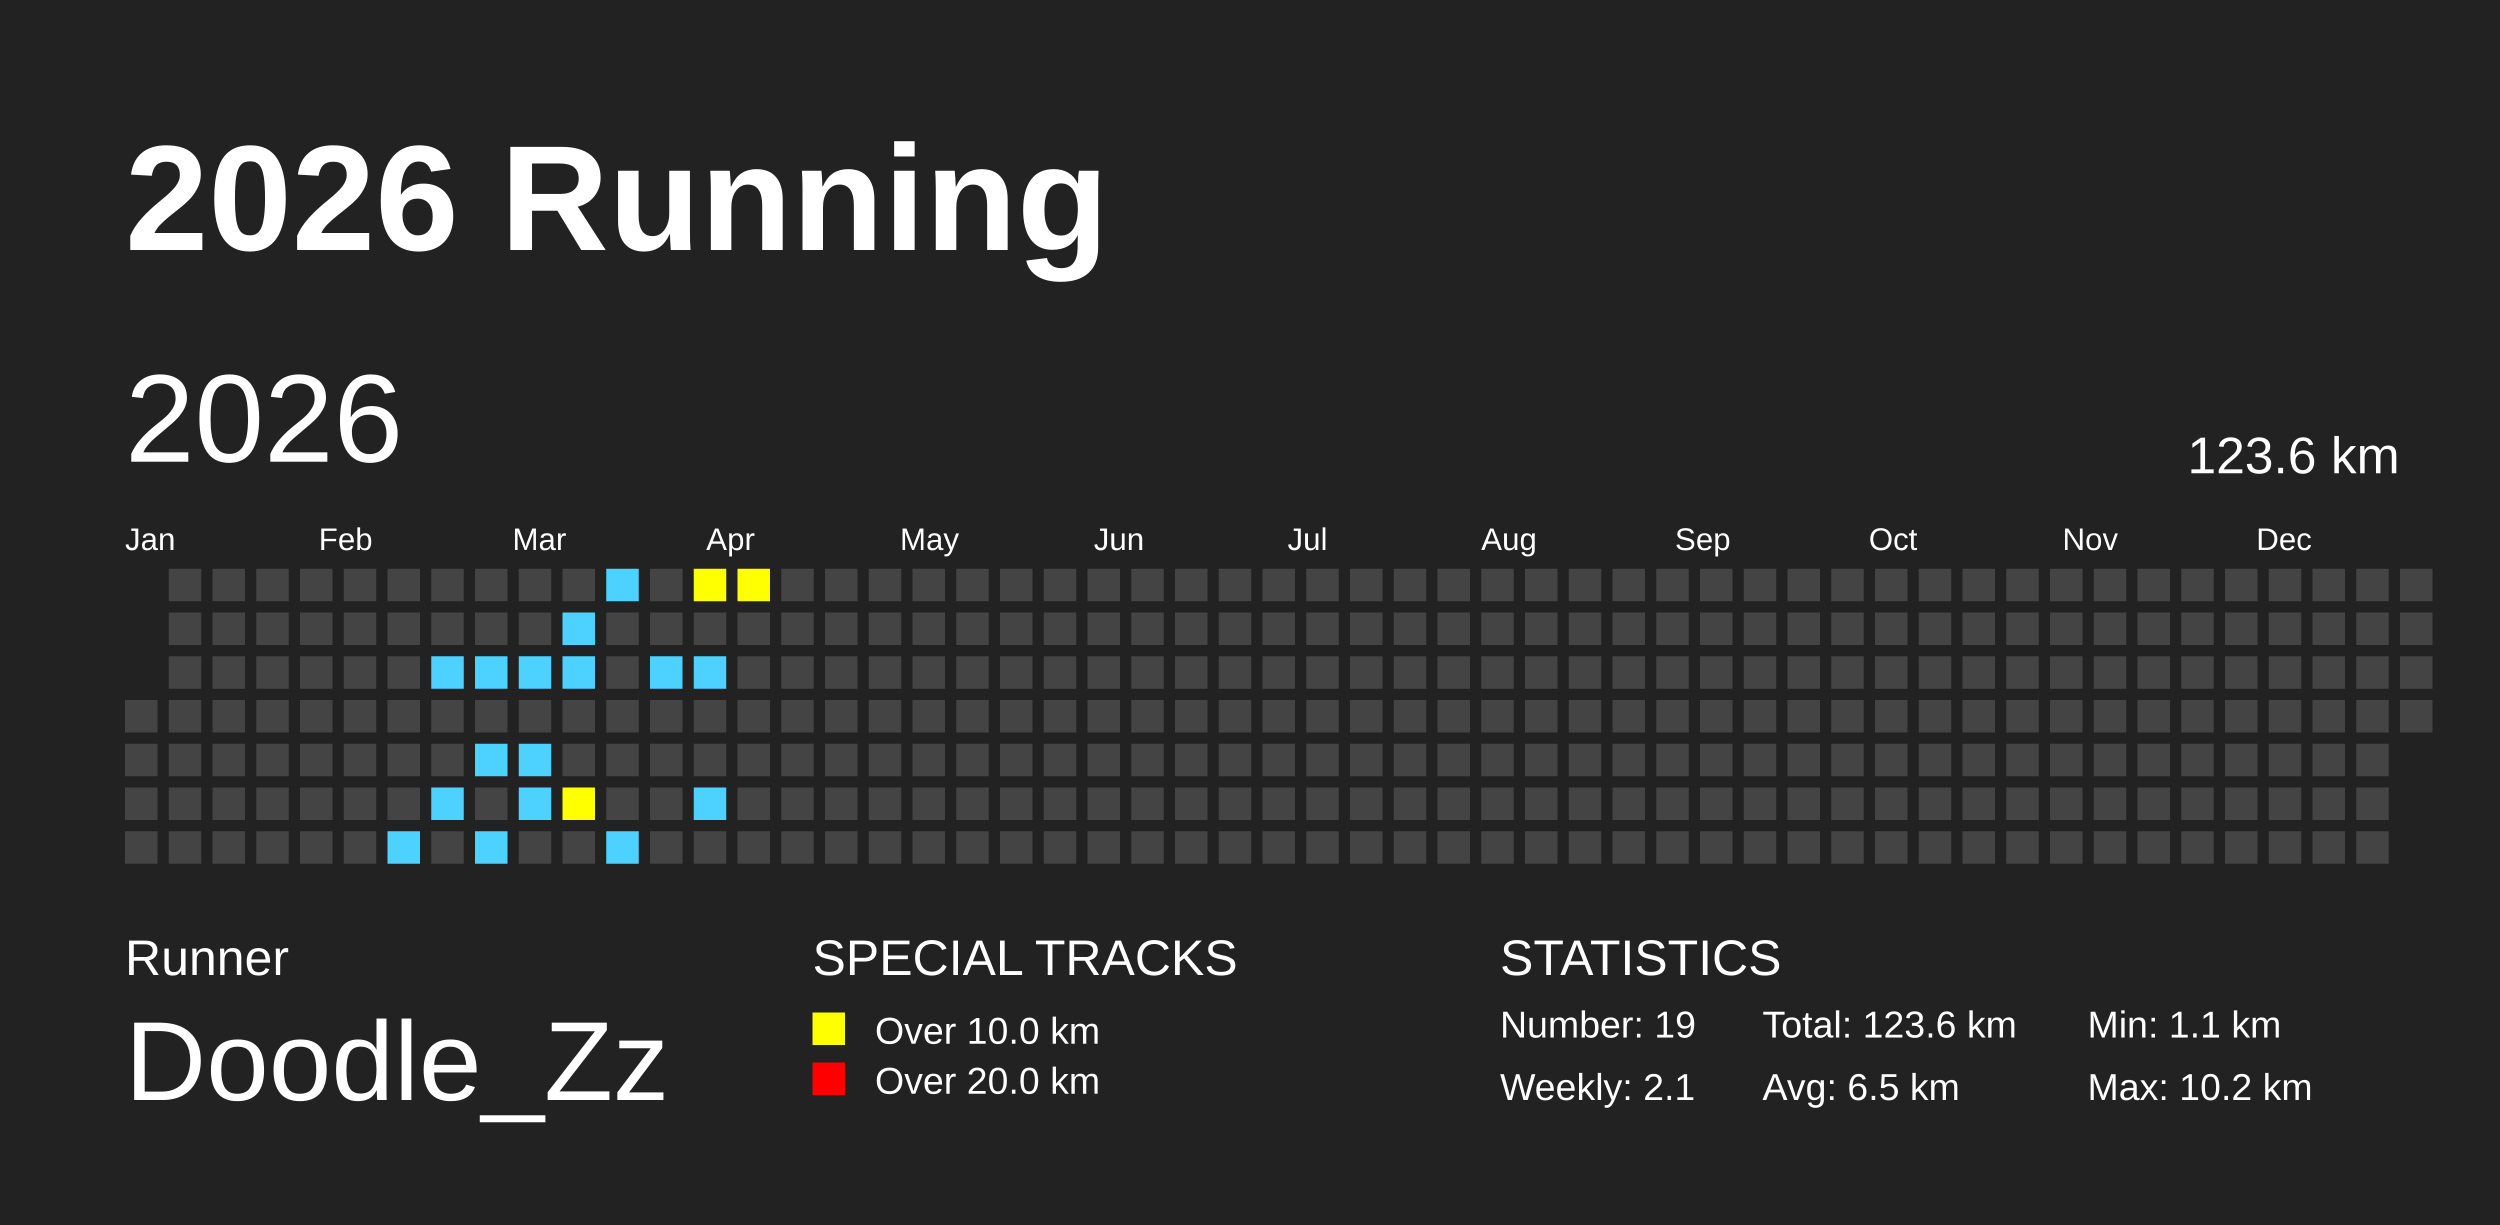
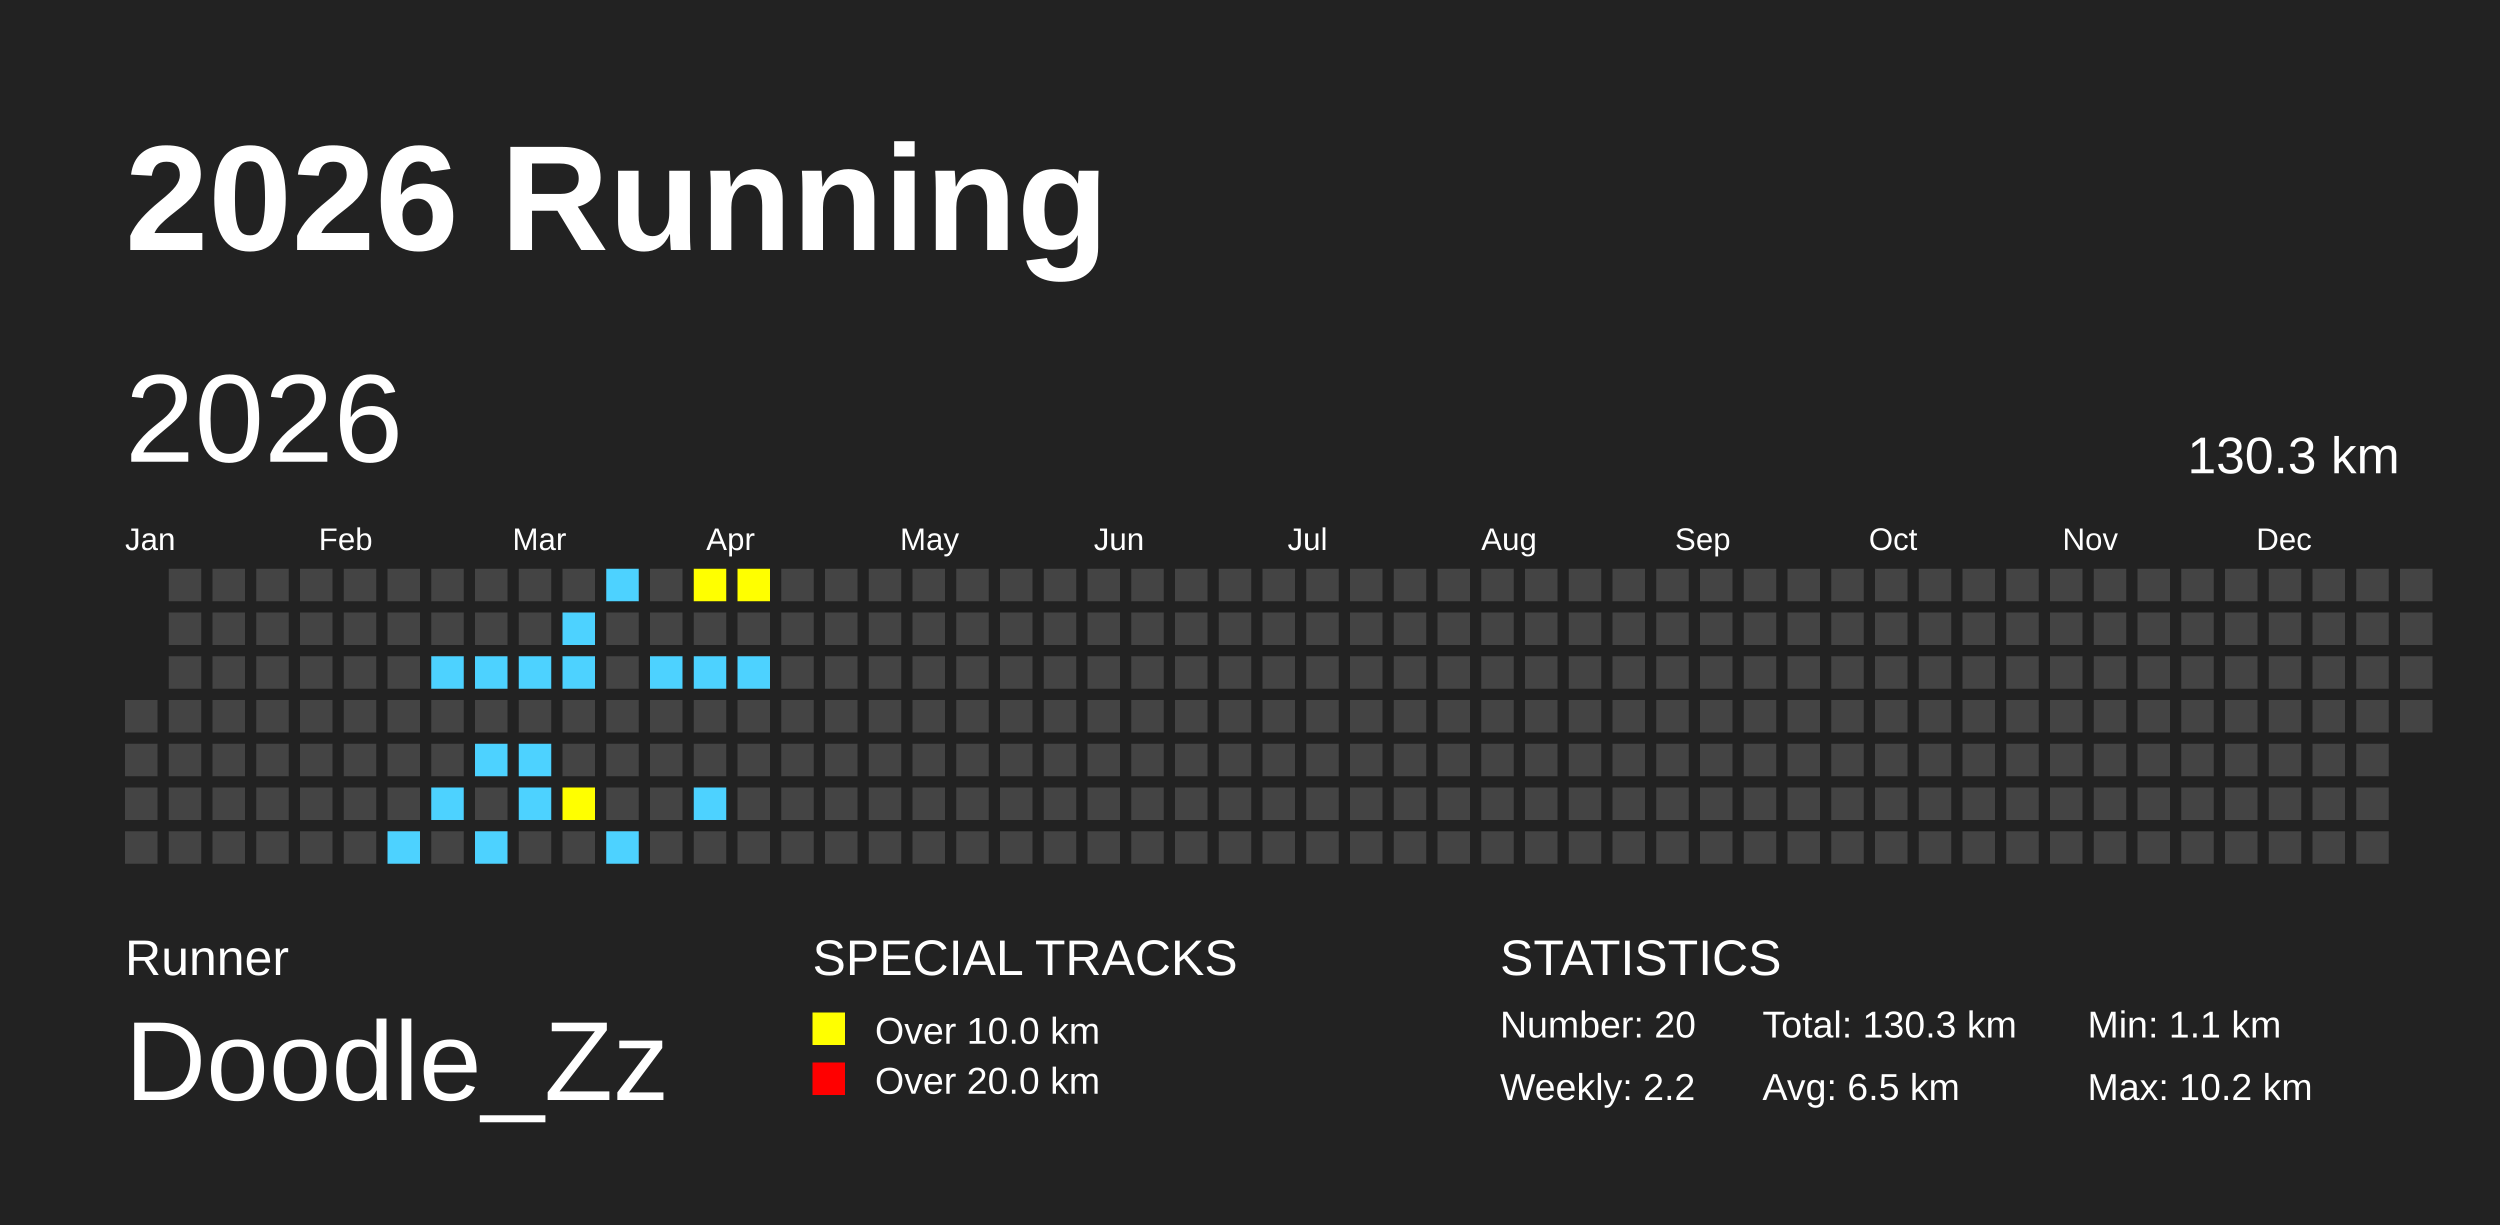
<svg xmlns="http://www.w3.org/2000/svg" baseProfile="full" height="98mm" version="1.1" viewBox="0,0,200,98" width="200mm">
  <defs />
  <rect fill="#222222" height="98" width="200" x="0" y="0" />
  <text fill="#FFFFFF" style="font-size:12px; font-family:Arial; font-weight:bold;" x="10" y="20">2026 Running</text>
  <text fill="#FFFFFF" style="font-size:4px; font-family:Arial" x="10" y="78">Runner</text>
  <text fill="#FFFFFF" style="font-size:9px; font-family:Arial" x="10" y="88">Doodle_Zz</text>
  <text fill="#FFFFFF" style="font-size:4px; font-family:Arial" x="65" y="78">SPECIAL TRACKS</text>
  <rect fill="yellow" height="2.6" width="2.6" x="65" y="81" />
  <text fill="#FFFFFF" style="font-size:3px; font-family:Arial" x="70" y="83.5">Over 10.0 km</text>
  <rect fill="red" height="2.6" width="2.6" x="65" y="85" />
  <text fill="#FFFFFF" style="font-size:3px; font-family:Arial" x="70" y="87.5">Over 20.0 km</text>
  <text fill="#FFFFFF" style="font-size:4px; font-family:Arial" x="120" y="78">STATISTICS</text>
-   <text fill="#FFFFFF" style="font-size:3px; font-family:Arial" x="120" y="83">Number: 19</text>
-   <text fill="#FFFFFF" style="font-size:3px; font-family:Arial" x="120" y="88">Weekly: 2.1</text>
-   <text fill="#FFFFFF" style="font-size:3px; font-family:Arial" x="141" y="83">Total: 123.6 km</text>
+   <text fill="#FFFFFF" style="font-size:3px; font-family:Arial" x="120" y="83">Number: 20</text>
+   <text fill="#FFFFFF" style="font-size:3px; font-family:Arial" x="120" y="88">Weekly: 2.2</text>
+   <text fill="#FFFFFF" style="font-size:3px; font-family:Arial" x="141" y="83">Total: 130.3 km</text>
  <text fill="#FFFFFF" style="font-size:3px; font-family:Arial" x="141" y="88">Avg: 6.5 km</text>
  <text fill="#FFFFFF" style="font-size:3px; font-family:Arial" x="167" y="83">Min: 1.1 km</text>
  <text fill="#FFFFFF" style="font-size:3px; font-family:Arial" x="167" y="88">Max: 10.2 km</text>
  <text dominant-baseline="hanging" fill="#FFFFFF" style="font-size:10.0px; font-family:Arial;" x="10" y="30">2026</text>
-   <text dominant-baseline="hanging" fill="#FFFFFF" style="font-size:4.125px; font-family:Arial;" x="175" y="35">123.6 km</text>
+   <text dominant-baseline="hanging" fill="#FFFFFF" style="font-size:4.125px; font-family:Arial;" x="175" y="35">130.3 km</text>
  <text fill="#FFFFFF" style="font-size:2.5px; font-family:Arial" x="10.0" y="44">Jan</text>
  <text fill="#FFFFFF" style="font-size:2.5px; font-family:Arial" x="25.5" y="44">Feb</text>
  <text fill="#FFFFFF" style="font-size:2.5px; font-family:Arial" x="41.0" y="44">Mar</text>
  <text fill="#FFFFFF" style="font-size:2.5px; font-family:Arial" x="56.5" y="44">Apr</text>
  <text fill="#FFFFFF" style="font-size:2.5px; font-family:Arial" x="72.0" y="44">May</text>
  <text fill="#FFFFFF" style="font-size:2.5px; font-family:Arial" x="87.5" y="44">Jun</text>
  <text fill="#FFFFFF" style="font-size:2.5px; font-family:Arial" x="103.0" y="44">Jul</text>
  <text fill="#FFFFFF" style="font-size:2.5px; font-family:Arial" x="118.5" y="44">Aug</text>
  <text fill="#FFFFFF" style="font-size:2.5px; font-family:Arial" x="134.0" y="44">Sep</text>
  <text fill="#FFFFFF" style="font-size:2.5px; font-family:Arial" x="149.5" y="44">Oct</text>
  <text fill="#FFFFFF" style="font-size:2.5px; font-family:Arial" x="165.0" y="44">Nov</text>
  <text fill="#FFFFFF" style="font-size:2.5px; font-family:Arial" x="180.5" y="44">Dec</text>
  <rect fill="#444444" height="2.6" width="2.6" x="10.0" y="56.0" />
  <rect fill="#444444" height="2.6" width="2.6" x="10.0" y="59.5" />
  <rect fill="#444444" height="2.6" width="2.6" x="10.0" y="63.0" />
  <rect fill="#444444" height="2.6" width="2.6" x="10.0" y="66.5" />
  <rect fill="#444444" height="2.6" width="2.6" x="13.5" y="45.5" />
  <rect fill="#444444" height="2.6" width="2.6" x="13.5" y="49.0" />
  <rect fill="#444444" height="2.6" width="2.6" x="13.5" y="52.5" />
  <rect fill="#444444" height="2.6" width="2.6" x="13.5" y="56.0" />
  <rect fill="#444444" height="2.6" width="2.6" x="13.5" y="59.5" />
  <rect fill="#444444" height="2.6" width="2.6" x="13.5" y="63.0" />
  <rect fill="#444444" height="2.6" width="2.6" x="13.5" y="66.5" />
  <rect fill="#444444" height="2.6" width="2.6" x="17.0" y="45.5" />
  <rect fill="#444444" height="2.6" width="2.6" x="17.0" y="49.0" />
  <rect fill="#444444" height="2.6" width="2.6" x="17.0" y="52.5" />
  <rect fill="#444444" height="2.6" width="2.6" x="17.0" y="56.0" />
  <rect fill="#444444" height="2.6" width="2.6" x="17.0" y="59.5" />
  <rect fill="#444444" height="2.6" width="2.6" x="17.0" y="63.0" />
  <rect fill="#444444" height="2.6" width="2.6" x="17.0" y="66.5" />
  <rect fill="#444444" height="2.6" width="2.6" x="20.5" y="45.5" />
  <rect fill="#444444" height="2.6" width="2.6" x="20.5" y="49.0" />
  <rect fill="#444444" height="2.6" width="2.6" x="20.5" y="52.5" />
  <rect fill="#444444" height="2.6" width="2.6" x="20.5" y="56.0" />
  <rect fill="#444444" height="2.6" width="2.6" x="20.5" y="59.5" />
  <rect fill="#444444" height="2.6" width="2.6" x="20.5" y="63.0" />
  <rect fill="#444444" height="2.6" width="2.6" x="20.5" y="66.5" />
  <rect fill="#444444" height="2.6" width="2.6" x="24.0" y="45.5" />
  <rect fill="#444444" height="2.6" width="2.6" x="24.0" y="49.0" />
  <rect fill="#444444" height="2.6" width="2.6" x="24.0" y="52.5" />
  <rect fill="#444444" height="2.6" width="2.6" x="24.0" y="56.0" />
  <rect fill="#444444" height="2.6" width="2.6" x="24.0" y="59.5" />
  <rect fill="#444444" height="2.6" width="2.6" x="24.0" y="63.0" />
  <rect fill="#444444" height="2.6" width="2.6" x="24.0" y="66.5" />
  <rect fill="#444444" height="2.6" width="2.6" x="27.5" y="45.5" />
  <rect fill="#444444" height="2.6" width="2.6" x="27.5" y="49.0" />
  <rect fill="#444444" height="2.6" width="2.6" x="27.5" y="52.5" />
  <rect fill="#444444" height="2.6" width="2.6" x="27.5" y="56.0" />
  <rect fill="#444444" height="2.6" width="2.6" x="27.5" y="59.5" />
  <rect fill="#444444" height="2.6" width="2.6" x="27.5" y="63.0" />
  <rect fill="#444444" height="2.6" width="2.6" x="27.5" y="66.5" />
  <rect fill="#444444" height="2.6" width="2.6" x="31.0" y="45.5" />
  <rect fill="#444444" height="2.6" width="2.6" x="31.0" y="49.0" />
  <rect fill="#444444" height="2.6" width="2.6" x="31.0" y="52.5" />
  <rect fill="#444444" height="2.6" width="2.6" x="31.0" y="56.0" />
  <rect fill="#444444" height="2.6" width="2.6" x="31.0" y="59.5" />
  <rect fill="#444444" height="2.6" width="2.6" x="31.0" y="63.0" />
  <rect fill="#4DD2FF" height="2.6" width="2.6" x="31.0" y="66.5" />
  <rect fill="#444444" height="2.6" width="2.6" x="34.5" y="45.5" />
  <rect fill="#444444" height="2.6" width="2.6" x="34.5" y="49.0" />
  <rect fill="#4DD2FF" height="2.6" width="2.6" x="34.5" y="52.5" />
  <rect fill="#444444" height="2.6" width="2.6" x="34.5" y="56.0" />
  <rect fill="#444444" height="2.6" width="2.6" x="34.5" y="59.5" />
  <rect fill="#4DD2FF" height="2.6" width="2.6" x="34.5" y="63.0" />
  <rect fill="#444444" height="2.6" width="2.6" x="34.5" y="66.5" />
  <rect fill="#444444" height="2.6" width="2.6" x="38.0" y="45.5" />
  <rect fill="#444444" height="2.6" width="2.6" x="38.0" y="49.0" />
  <rect fill="#4DD2FF" height="2.6" width="2.6" x="38.0" y="52.5" />
  <rect fill="#444444" height="2.6" width="2.6" x="38.0" y="56.0" />
  <rect fill="#4DD2FF" height="2.6" width="2.6" x="38.0" y="59.5" />
  <rect fill="#444444" height="2.6" width="2.6" x="38.0" y="63.0" />
  <rect fill="#4DD2FF" height="2.6" width="2.6" x="38.0" y="66.5" />
  <rect fill="#444444" height="2.6" width="2.6" x="41.5" y="45.5" />
  <rect fill="#444444" height="2.6" width="2.6" x="41.5" y="49.0" />
  <rect fill="#4DD2FF" height="2.6" width="2.6" x="41.5" y="52.5" />
  <rect fill="#444444" height="2.6" width="2.6" x="41.5" y="56.0" />
  <rect fill="#4DD2FF" height="2.6" width="2.6" x="41.5" y="59.5" />
  <rect fill="#4DD2FF" height="2.6" width="2.6" x="41.5" y="63.0" />
  <rect fill="#444444" height="2.6" width="2.6" x="41.5" y="66.5" />
  <rect fill="#444444" height="2.6" width="2.6" x="45.0" y="45.5" />
  <rect fill="#4DD2FF" height="2.6" width="2.6" x="45.0" y="49.0" />
  <rect fill="#4DD2FF" height="2.6" width="2.6" x="45.0" y="52.5" />
  <rect fill="#444444" height="2.6" width="2.6" x="45.0" y="56.0" />
  <rect fill="#444444" height="2.6" width="2.6" x="45.0" y="59.5" />
  <rect fill="yellow" height="2.6" width="2.6" x="45.0" y="63.0" />
  <rect fill="#444444" height="2.6" width="2.6" x="45.0" y="66.5" />
  <rect fill="#4DD2FF" height="2.6" width="2.6" x="48.5" y="45.5" />
  <rect fill="#444444" height="2.6" width="2.6" x="48.5" y="49.0" />
  <rect fill="#444444" height="2.6" width="2.6" x="48.5" y="52.5" />
  <rect fill="#444444" height="2.6" width="2.6" x="48.5" y="56.0" />
  <rect fill="#444444" height="2.6" width="2.6" x="48.5" y="59.5" />
  <rect fill="#444444" height="2.6" width="2.6" x="48.5" y="63.0" />
  <rect fill="#4DD2FF" height="2.6" width="2.6" x="48.5" y="66.5" />
  <rect fill="#444444" height="2.6" width="2.6" x="52.0" y="45.5" />
  <rect fill="#444444" height="2.6" width="2.6" x="52.0" y="49.0" />
  <rect fill="#4DD2FF" height="2.6" width="2.6" x="52.0" y="52.5" />
  <rect fill="#444444" height="2.6" width="2.6" x="52.0" y="56.0" />
  <rect fill="#444444" height="2.6" width="2.6" x="52.0" y="59.5" />
  <rect fill="#444444" height="2.6" width="2.6" x="52.0" y="63.0" />
  <rect fill="#444444" height="2.6" width="2.6" x="52.0" y="66.5" />
  <rect fill="yellow" height="2.6" width="2.6" x="55.5" y="45.5" />
  <rect fill="#444444" height="2.6" width="2.6" x="55.5" y="49.0" />
  <rect fill="#4DD2FF" height="2.6" width="2.6" x="55.5" y="52.5" />
  <rect fill="#444444" height="2.6" width="2.6" x="55.5" y="56.0" />
  <rect fill="#444444" height="2.6" width="2.6" x="55.5" y="59.5" />
  <rect fill="#4DD2FF" height="2.6" width="2.6" x="55.5" y="63.0" />
  <rect fill="#444444" height="2.6" width="2.6" x="55.5" y="66.5" />
  <rect fill="yellow" height="2.6" width="2.6" x="59.0" y="45.5" />
  <rect fill="#444444" height="2.6" width="2.6" x="59.0" y="49.0" />
-   <rect fill="#444444" height="2.6" width="2.6" x="59.0" y="52.5" />
+   <rect fill="#4DD2FF" height="2.6" width="2.6" x="59.0" y="52.5" />
  <rect fill="#444444" height="2.6" width="2.6" x="59.0" y="56.0" />
  <rect fill="#444444" height="2.6" width="2.6" x="59.0" y="59.5" />
  <rect fill="#444444" height="2.6" width="2.6" x="59.0" y="63.0" />
  <rect fill="#444444" height="2.6" width="2.6" x="59.0" y="66.5" />
  <rect fill="#444444" height="2.6" width="2.6" x="62.5" y="45.5" />
  <rect fill="#444444" height="2.6" width="2.6" x="62.5" y="49.0" />
  <rect fill="#444444" height="2.6" width="2.6" x="62.5" y="52.5" />
  <rect fill="#444444" height="2.6" width="2.6" x="62.5" y="56.0" />
  <rect fill="#444444" height="2.6" width="2.6" x="62.5" y="59.5" />
  <rect fill="#444444" height="2.6" width="2.6" x="62.5" y="63.0" />
  <rect fill="#444444" height="2.6" width="2.6" x="62.5" y="66.5" />
  <rect fill="#444444" height="2.6" width="2.6" x="66.0" y="45.5" />
  <rect fill="#444444" height="2.6" width="2.6" x="66.0" y="49.0" />
  <rect fill="#444444" height="2.6" width="2.6" x="66.0" y="52.5" />
  <rect fill="#444444" height="2.6" width="2.6" x="66.0" y="56.0" />
  <rect fill="#444444" height="2.6" width="2.6" x="66.0" y="59.5" />
  <rect fill="#444444" height="2.6" width="2.6" x="66.0" y="63.0" />
  <rect fill="#444444" height="2.6" width="2.6" x="66.0" y="66.5" />
  <rect fill="#444444" height="2.6" width="2.6" x="69.5" y="45.5" />
  <rect fill="#444444" height="2.6" width="2.6" x="69.5" y="49.0" />
  <rect fill="#444444" height="2.6" width="2.6" x="69.5" y="52.5" />
  <rect fill="#444444" height="2.6" width="2.6" x="69.5" y="56.0" />
  <rect fill="#444444" height="2.6" width="2.6" x="69.5" y="59.5" />
  <rect fill="#444444" height="2.6" width="2.6" x="69.5" y="63.0" />
  <rect fill="#444444" height="2.6" width="2.6" x="69.5" y="66.5" />
  <rect fill="#444444" height="2.6" width="2.6" x="73.0" y="45.5" />
  <rect fill="#444444" height="2.6" width="2.6" x="73.0" y="49.0" />
  <rect fill="#444444" height="2.6" width="2.6" x="73.0" y="52.5" />
  <rect fill="#444444" height="2.6" width="2.6" x="73.0" y="56.0" />
  <rect fill="#444444" height="2.6" width="2.6" x="73.0" y="59.5" />
  <rect fill="#444444" height="2.6" width="2.6" x="73.0" y="63.0" />
  <rect fill="#444444" height="2.6" width="2.6" x="73.0" y="66.5" />
  <rect fill="#444444" height="2.6" width="2.6" x="76.5" y="45.5" />
  <rect fill="#444444" height="2.6" width="2.6" x="76.5" y="49.0" />
  <rect fill="#444444" height="2.6" width="2.6" x="76.5" y="52.5" />
  <rect fill="#444444" height="2.6" width="2.6" x="76.5" y="56.0" />
  <rect fill="#444444" height="2.6" width="2.6" x="76.5" y="59.5" />
  <rect fill="#444444" height="2.6" width="2.6" x="76.5" y="63.0" />
  <rect fill="#444444" height="2.6" width="2.6" x="76.5" y="66.5" />
  <rect fill="#444444" height="2.6" width="2.6" x="80.0" y="45.5" />
  <rect fill="#444444" height="2.6" width="2.6" x="80.0" y="49.0" />
  <rect fill="#444444" height="2.6" width="2.6" x="80.0" y="52.5" />
  <rect fill="#444444" height="2.6" width="2.6" x="80.0" y="56.0" />
  <rect fill="#444444" height="2.6" width="2.6" x="80.0" y="59.5" />
  <rect fill="#444444" height="2.6" width="2.6" x="80.0" y="63.0" />
  <rect fill="#444444" height="2.6" width="2.6" x="80.0" y="66.5" />
  <rect fill="#444444" height="2.6" width="2.6" x="83.5" y="45.5" />
  <rect fill="#444444" height="2.6" width="2.6" x="83.5" y="49.0" />
  <rect fill="#444444" height="2.6" width="2.6" x="83.5" y="52.5" />
  <rect fill="#444444" height="2.6" width="2.6" x="83.5" y="56.0" />
  <rect fill="#444444" height="2.6" width="2.6" x="83.5" y="59.5" />
  <rect fill="#444444" height="2.6" width="2.6" x="83.5" y="63.0" />
  <rect fill="#444444" height="2.6" width="2.6" x="83.5" y="66.5" />
  <rect fill="#444444" height="2.6" width="2.6" x="87.0" y="45.5" />
  <rect fill="#444444" height="2.6" width="2.6" x="87.0" y="49.0" />
  <rect fill="#444444" height="2.6" width="2.6" x="87.0" y="52.5" />
  <rect fill="#444444" height="2.6" width="2.6" x="87.0" y="56.0" />
  <rect fill="#444444" height="2.6" width="2.6" x="87.0" y="59.5" />
  <rect fill="#444444" height="2.6" width="2.6" x="87.0" y="63.0" />
  <rect fill="#444444" height="2.6" width="2.6" x="87.0" y="66.5" />
  <rect fill="#444444" height="2.6" width="2.6" x="90.5" y="45.5" />
  <rect fill="#444444" height="2.6" width="2.6" x="90.5" y="49.0" />
  <rect fill="#444444" height="2.6" width="2.6" x="90.5" y="52.5" />
  <rect fill="#444444" height="2.6" width="2.6" x="90.5" y="56.0" />
  <rect fill="#444444" height="2.6" width="2.6" x="90.5" y="59.5" />
  <rect fill="#444444" height="2.6" width="2.6" x="90.5" y="63.0" />
  <rect fill="#444444" height="2.6" width="2.6" x="90.5" y="66.5" />
  <rect fill="#444444" height="2.6" width="2.6" x="94.0" y="45.5" />
  <rect fill="#444444" height="2.6" width="2.6" x="94.0" y="49.0" />
  <rect fill="#444444" height="2.6" width="2.6" x="94.0" y="52.5" />
  <rect fill="#444444" height="2.6" width="2.6" x="94.0" y="56.0" />
  <rect fill="#444444" height="2.6" width="2.6" x="94.0" y="59.5" />
  <rect fill="#444444" height="2.6" width="2.6" x="94.0" y="63.0" />
  <rect fill="#444444" height="2.6" width="2.6" x="94.0" y="66.5" />
  <rect fill="#444444" height="2.6" width="2.6" x="97.5" y="45.5" />
  <rect fill="#444444" height="2.6" width="2.6" x="97.5" y="49.0" />
  <rect fill="#444444" height="2.6" width="2.6" x="97.5" y="52.5" />
  <rect fill="#444444" height="2.6" width="2.6" x="97.5" y="56.0" />
  <rect fill="#444444" height="2.6" width="2.6" x="97.5" y="59.5" />
  <rect fill="#444444" height="2.6" width="2.6" x="97.5" y="63.0" />
  <rect fill="#444444" height="2.6" width="2.6" x="97.5" y="66.5" />
  <rect fill="#444444" height="2.6" width="2.6" x="101.0" y="45.5" />
  <rect fill="#444444" height="2.6" width="2.6" x="101.0" y="49.0" />
  <rect fill="#444444" height="2.6" width="2.6" x="101.0" y="52.5" />
  <rect fill="#444444" height="2.6" width="2.6" x="101.0" y="56.0" />
  <rect fill="#444444" height="2.6" width="2.6" x="101.0" y="59.5" />
  <rect fill="#444444" height="2.6" width="2.6" x="101.0" y="63.0" />
  <rect fill="#444444" height="2.6" width="2.6" x="101.0" y="66.5" />
  <rect fill="#444444" height="2.6" width="2.6" x="104.5" y="45.5" />
  <rect fill="#444444" height="2.6" width="2.6" x="104.5" y="49.0" />
  <rect fill="#444444" height="2.6" width="2.6" x="104.5" y="52.5" />
  <rect fill="#444444" height="2.6" width="2.6" x="104.5" y="56.0" />
  <rect fill="#444444" height="2.6" width="2.6" x="104.5" y="59.5" />
  <rect fill="#444444" height="2.6" width="2.6" x="104.5" y="63.0" />
  <rect fill="#444444" height="2.6" width="2.6" x="104.5" y="66.5" />
  <rect fill="#444444" height="2.6" width="2.6" x="108.0" y="45.5" />
  <rect fill="#444444" height="2.6" width="2.6" x="108.0" y="49.0" />
  <rect fill="#444444" height="2.6" width="2.6" x="108.0" y="52.5" />
  <rect fill="#444444" height="2.6" width="2.6" x="108.0" y="56.0" />
  <rect fill="#444444" height="2.6" width="2.6" x="108.0" y="59.5" />
  <rect fill="#444444" height="2.6" width="2.6" x="108.0" y="63.0" />
  <rect fill="#444444" height="2.6" width="2.6" x="108.0" y="66.5" />
  <rect fill="#444444" height="2.6" width="2.6" x="111.5" y="45.5" />
  <rect fill="#444444" height="2.6" width="2.6" x="111.5" y="49.0" />
  <rect fill="#444444" height="2.6" width="2.6" x="111.5" y="52.5" />
  <rect fill="#444444" height="2.6" width="2.6" x="111.5" y="56.0" />
  <rect fill="#444444" height="2.6" width="2.6" x="111.5" y="59.5" />
  <rect fill="#444444" height="2.6" width="2.6" x="111.5" y="63.0" />
  <rect fill="#444444" height="2.6" width="2.6" x="111.5" y="66.5" />
  <rect fill="#444444" height="2.6" width="2.6" x="115.0" y="45.5" />
  <rect fill="#444444" height="2.6" width="2.6" x="115.0" y="49.0" />
  <rect fill="#444444" height="2.6" width="2.6" x="115.0" y="52.5" />
  <rect fill="#444444" height="2.6" width="2.6" x="115.0" y="56.0" />
  <rect fill="#444444" height="2.6" width="2.6" x="115.0" y="59.5" />
  <rect fill="#444444" height="2.6" width="2.6" x="115.0" y="63.0" />
  <rect fill="#444444" height="2.6" width="2.6" x="115.0" y="66.5" />
  <rect fill="#444444" height="2.6" width="2.6" x="118.5" y="45.5" />
  <rect fill="#444444" height="2.6" width="2.6" x="118.5" y="49.0" />
  <rect fill="#444444" height="2.6" width="2.6" x="118.5" y="52.5" />
  <rect fill="#444444" height="2.6" width="2.6" x="118.5" y="56.0" />
  <rect fill="#444444" height="2.6" width="2.6" x="118.5" y="59.5" />
  <rect fill="#444444" height="2.6" width="2.6" x="118.5" y="63.0" />
  <rect fill="#444444" height="2.6" width="2.6" x="118.5" y="66.5" />
  <rect fill="#444444" height="2.6" width="2.6" x="122.0" y="45.5" />
  <rect fill="#444444" height="2.6" width="2.6" x="122.0" y="49.0" />
  <rect fill="#444444" height="2.6" width="2.6" x="122.0" y="52.5" />
  <rect fill="#444444" height="2.6" width="2.6" x="122.0" y="56.0" />
  <rect fill="#444444" height="2.6" width="2.6" x="122.0" y="59.5" />
  <rect fill="#444444" height="2.6" width="2.6" x="122.0" y="63.0" />
  <rect fill="#444444" height="2.6" width="2.6" x="122.0" y="66.5" />
  <rect fill="#444444" height="2.6" width="2.6" x="125.5" y="45.5" />
  <rect fill="#444444" height="2.6" width="2.6" x="125.5" y="49.0" />
  <rect fill="#444444" height="2.6" width="2.6" x="125.5" y="52.5" />
  <rect fill="#444444" height="2.6" width="2.6" x="125.5" y="56.0" />
  <rect fill="#444444" height="2.6" width="2.6" x="125.5" y="59.5" />
  <rect fill="#444444" height="2.6" width="2.6" x="125.5" y="63.0" />
  <rect fill="#444444" height="2.6" width="2.6" x="125.5" y="66.5" />
  <rect fill="#444444" height="2.6" width="2.6" x="129.0" y="45.5" />
  <rect fill="#444444" height="2.6" width="2.6" x="129.0" y="49.0" />
  <rect fill="#444444" height="2.6" width="2.6" x="129.0" y="52.5" />
  <rect fill="#444444" height="2.6" width="2.6" x="129.0" y="56.0" />
  <rect fill="#444444" height="2.6" width="2.6" x="129.0" y="59.5" />
  <rect fill="#444444" height="2.6" width="2.6" x="129.0" y="63.0" />
  <rect fill="#444444" height="2.6" width="2.6" x="129.0" y="66.5" />
  <rect fill="#444444" height="2.6" width="2.6" x="132.5" y="45.5" />
  <rect fill="#444444" height="2.6" width="2.6" x="132.5" y="49.0" />
  <rect fill="#444444" height="2.6" width="2.6" x="132.5" y="52.5" />
  <rect fill="#444444" height="2.6" width="2.6" x="132.5" y="56.0" />
  <rect fill="#444444" height="2.6" width="2.6" x="132.5" y="59.5" />
  <rect fill="#444444" height="2.6" width="2.6" x="132.5" y="63.0" />
  <rect fill="#444444" height="2.6" width="2.6" x="132.5" y="66.5" />
  <rect fill="#444444" height="2.6" width="2.6" x="136.0" y="45.5" />
  <rect fill="#444444" height="2.6" width="2.6" x="136.0" y="49.0" />
  <rect fill="#444444" height="2.6" width="2.6" x="136.0" y="52.5" />
  <rect fill="#444444" height="2.6" width="2.6" x="136.0" y="56.0" />
  <rect fill="#444444" height="2.6" width="2.6" x="136.0" y="59.5" />
  <rect fill="#444444" height="2.6" width="2.6" x="136.0" y="63.0" />
  <rect fill="#444444" height="2.6" width="2.6" x="136.0" y="66.5" />
  <rect fill="#444444" height="2.6" width="2.6" x="139.5" y="45.5" />
  <rect fill="#444444" height="2.6" width="2.6" x="139.5" y="49.0" />
  <rect fill="#444444" height="2.6" width="2.6" x="139.5" y="52.5" />
  <rect fill="#444444" height="2.6" width="2.6" x="139.5" y="56.0" />
  <rect fill="#444444" height="2.6" width="2.6" x="139.5" y="59.5" />
  <rect fill="#444444" height="2.6" width="2.6" x="139.5" y="63.0" />
  <rect fill="#444444" height="2.6" width="2.6" x="139.5" y="66.5" />
  <rect fill="#444444" height="2.6" width="2.6" x="143.0" y="45.5" />
  <rect fill="#444444" height="2.6" width="2.6" x="143.0" y="49.0" />
  <rect fill="#444444" height="2.6" width="2.6" x="143.0" y="52.5" />
  <rect fill="#444444" height="2.6" width="2.6" x="143.0" y="56.0" />
  <rect fill="#444444" height="2.6" width="2.6" x="143.0" y="59.5" />
  <rect fill="#444444" height="2.6" width="2.6" x="143.0" y="63.0" />
  <rect fill="#444444" height="2.6" width="2.6" x="143.0" y="66.5" />
  <rect fill="#444444" height="2.6" width="2.6" x="146.5" y="45.5" />
  <rect fill="#444444" height="2.6" width="2.6" x="146.5" y="49.0" />
  <rect fill="#444444" height="2.6" width="2.6" x="146.5" y="52.5" />
  <rect fill="#444444" height="2.6" width="2.6" x="146.5" y="56.0" />
  <rect fill="#444444" height="2.6" width="2.6" x="146.5" y="59.5" />
  <rect fill="#444444" height="2.6" width="2.6" x="146.5" y="63.0" />
  <rect fill="#444444" height="2.6" width="2.6" x="146.5" y="66.5" />
  <rect fill="#444444" height="2.6" width="2.6" x="150.0" y="45.5" />
  <rect fill="#444444" height="2.6" width="2.6" x="150.0" y="49.0" />
  <rect fill="#444444" height="2.6" width="2.6" x="150.0" y="52.5" />
  <rect fill="#444444" height="2.6" width="2.6" x="150.0" y="56.0" />
  <rect fill="#444444" height="2.6" width="2.6" x="150.0" y="59.5" />
  <rect fill="#444444" height="2.6" width="2.6" x="150.0" y="63.0" />
  <rect fill="#444444" height="2.6" width="2.6" x="150.0" y="66.5" />
  <rect fill="#444444" height="2.6" width="2.6" x="153.5" y="45.5" />
  <rect fill="#444444" height="2.6" width="2.6" x="153.5" y="49.0" />
  <rect fill="#444444" height="2.6" width="2.6" x="153.5" y="52.5" />
  <rect fill="#444444" height="2.6" width="2.6" x="153.5" y="56.0" />
  <rect fill="#444444" height="2.6" width="2.6" x="153.5" y="59.5" />
  <rect fill="#444444" height="2.6" width="2.6" x="153.5" y="63.0" />
  <rect fill="#444444" height="2.6" width="2.6" x="153.5" y="66.5" />
  <rect fill="#444444" height="2.6" width="2.6" x="157.0" y="45.5" />
  <rect fill="#444444" height="2.6" width="2.6" x="157.0" y="49.0" />
  <rect fill="#444444" height="2.6" width="2.6" x="157.0" y="52.5" />
  <rect fill="#444444" height="2.6" width="2.6" x="157.0" y="56.0" />
  <rect fill="#444444" height="2.6" width="2.6" x="157.0" y="59.5" />
  <rect fill="#444444" height="2.6" width="2.6" x="157.0" y="63.0" />
  <rect fill="#444444" height="2.6" width="2.6" x="157.0" y="66.5" />
  <rect fill="#444444" height="2.6" width="2.6" x="160.5" y="45.5" />
  <rect fill="#444444" height="2.6" width="2.6" x="160.5" y="49.0" />
  <rect fill="#444444" height="2.6" width="2.6" x="160.5" y="52.5" />
  <rect fill="#444444" height="2.6" width="2.6" x="160.5" y="56.0" />
  <rect fill="#444444" height="2.6" width="2.6" x="160.5" y="59.5" />
  <rect fill="#444444" height="2.6" width="2.6" x="160.5" y="63.0" />
  <rect fill="#444444" height="2.6" width="2.6" x="160.5" y="66.5" />
  <rect fill="#444444" height="2.6" width="2.6" x="164.0" y="45.5" />
  <rect fill="#444444" height="2.6" width="2.6" x="164.0" y="49.0" />
  <rect fill="#444444" height="2.6" width="2.6" x="164.0" y="52.5" />
  <rect fill="#444444" height="2.6" width="2.6" x="164.0" y="56.0" />
  <rect fill="#444444" height="2.6" width="2.6" x="164.0" y="59.5" />
  <rect fill="#444444" height="2.6" width="2.6" x="164.0" y="63.0" />
  <rect fill="#444444" height="2.6" width="2.6" x="164.0" y="66.5" />
  <rect fill="#444444" height="2.6" width="2.6" x="167.5" y="45.5" />
  <rect fill="#444444" height="2.6" width="2.6" x="167.5" y="49.0" />
  <rect fill="#444444" height="2.6" width="2.6" x="167.5" y="52.5" />
  <rect fill="#444444" height="2.6" width="2.6" x="167.5" y="56.0" />
  <rect fill="#444444" height="2.6" width="2.6" x="167.5" y="59.5" />
  <rect fill="#444444" height="2.6" width="2.6" x="167.5" y="63.0" />
  <rect fill="#444444" height="2.6" width="2.6" x="167.5" y="66.5" />
  <rect fill="#444444" height="2.6" width="2.6" x="171.0" y="45.5" />
  <rect fill="#444444" height="2.6" width="2.6" x="171.0" y="49.0" />
  <rect fill="#444444" height="2.6" width="2.6" x="171.0" y="52.5" />
  <rect fill="#444444" height="2.6" width="2.6" x="171.0" y="56.0" />
  <rect fill="#444444" height="2.6" width="2.6" x="171.0" y="59.5" />
  <rect fill="#444444" height="2.6" width="2.6" x="171.0" y="63.0" />
  <rect fill="#444444" height="2.6" width="2.6" x="171.0" y="66.5" />
  <rect fill="#444444" height="2.6" width="2.6" x="174.5" y="45.5" />
  <rect fill="#444444" height="2.6" width="2.6" x="174.5" y="49.0" />
  <rect fill="#444444" height="2.6" width="2.6" x="174.5" y="52.5" />
  <rect fill="#444444" height="2.6" width="2.6" x="174.5" y="56.0" />
  <rect fill="#444444" height="2.6" width="2.6" x="174.5" y="59.5" />
  <rect fill="#444444" height="2.6" width="2.6" x="174.5" y="63.0" />
  <rect fill="#444444" height="2.6" width="2.6" x="174.5" y="66.5" />
  <rect fill="#444444" height="2.6" width="2.6" x="178.0" y="45.5" />
  <rect fill="#444444" height="2.6" width="2.6" x="178.0" y="49.0" />
  <rect fill="#444444" height="2.6" width="2.6" x="178.0" y="52.5" />
  <rect fill="#444444" height="2.6" width="2.6" x="178.0" y="56.0" />
  <rect fill="#444444" height="2.6" width="2.6" x="178.0" y="59.5" />
  <rect fill="#444444" height="2.6" width="2.6" x="178.0" y="63.0" />
  <rect fill="#444444" height="2.6" width="2.6" x="178.0" y="66.5" />
  <rect fill="#444444" height="2.6" width="2.6" x="181.5" y="45.5" />
  <rect fill="#444444" height="2.6" width="2.6" x="181.5" y="49.0" />
  <rect fill="#444444" height="2.6" width="2.6" x="181.5" y="52.5" />
  <rect fill="#444444" height="2.6" width="2.6" x="181.5" y="56.0" />
  <rect fill="#444444" height="2.6" width="2.6" x="181.5" y="59.5" />
  <rect fill="#444444" height="2.6" width="2.6" x="181.5" y="63.0" />
  <rect fill="#444444" height="2.6" width="2.6" x="181.5" y="66.5" />
  <rect fill="#444444" height="2.6" width="2.6" x="185.0" y="45.5" />
  <rect fill="#444444" height="2.6" width="2.6" x="185.0" y="49.0" />
  <rect fill="#444444" height="2.6" width="2.6" x="185.0" y="52.5" />
  <rect fill="#444444" height="2.6" width="2.6" x="185.0" y="56.0" />
  <rect fill="#444444" height="2.6" width="2.6" x="185.0" y="59.5" />
  <rect fill="#444444" height="2.6" width="2.6" x="185.0" y="63.0" />
  <rect fill="#444444" height="2.6" width="2.6" x="185.0" y="66.5" />
  <rect fill="#444444" height="2.6" width="2.6" x="188.5" y="45.5" />
  <rect fill="#444444" height="2.6" width="2.6" x="188.5" y="49.0" />
  <rect fill="#444444" height="2.6" width="2.6" x="188.5" y="52.5" />
  <rect fill="#444444" height="2.6" width="2.6" x="188.5" y="56.0" />
  <rect fill="#444444" height="2.6" width="2.6" x="188.5" y="59.5" />
  <rect fill="#444444" height="2.6" width="2.6" x="188.5" y="63.0" />
  <rect fill="#444444" height="2.6" width="2.6" x="188.5" y="66.5" />
  <rect fill="#444444" height="2.6" width="2.6" x="192.0" y="45.5" />
  <rect fill="#444444" height="2.6" width="2.6" x="192.0" y="49.0" />
  <rect fill="#444444" height="2.6" width="2.6" x="192.0" y="52.5" />
  <rect fill="#444444" height="2.6" width="2.6" x="192.0" y="56.0" />
</svg>
